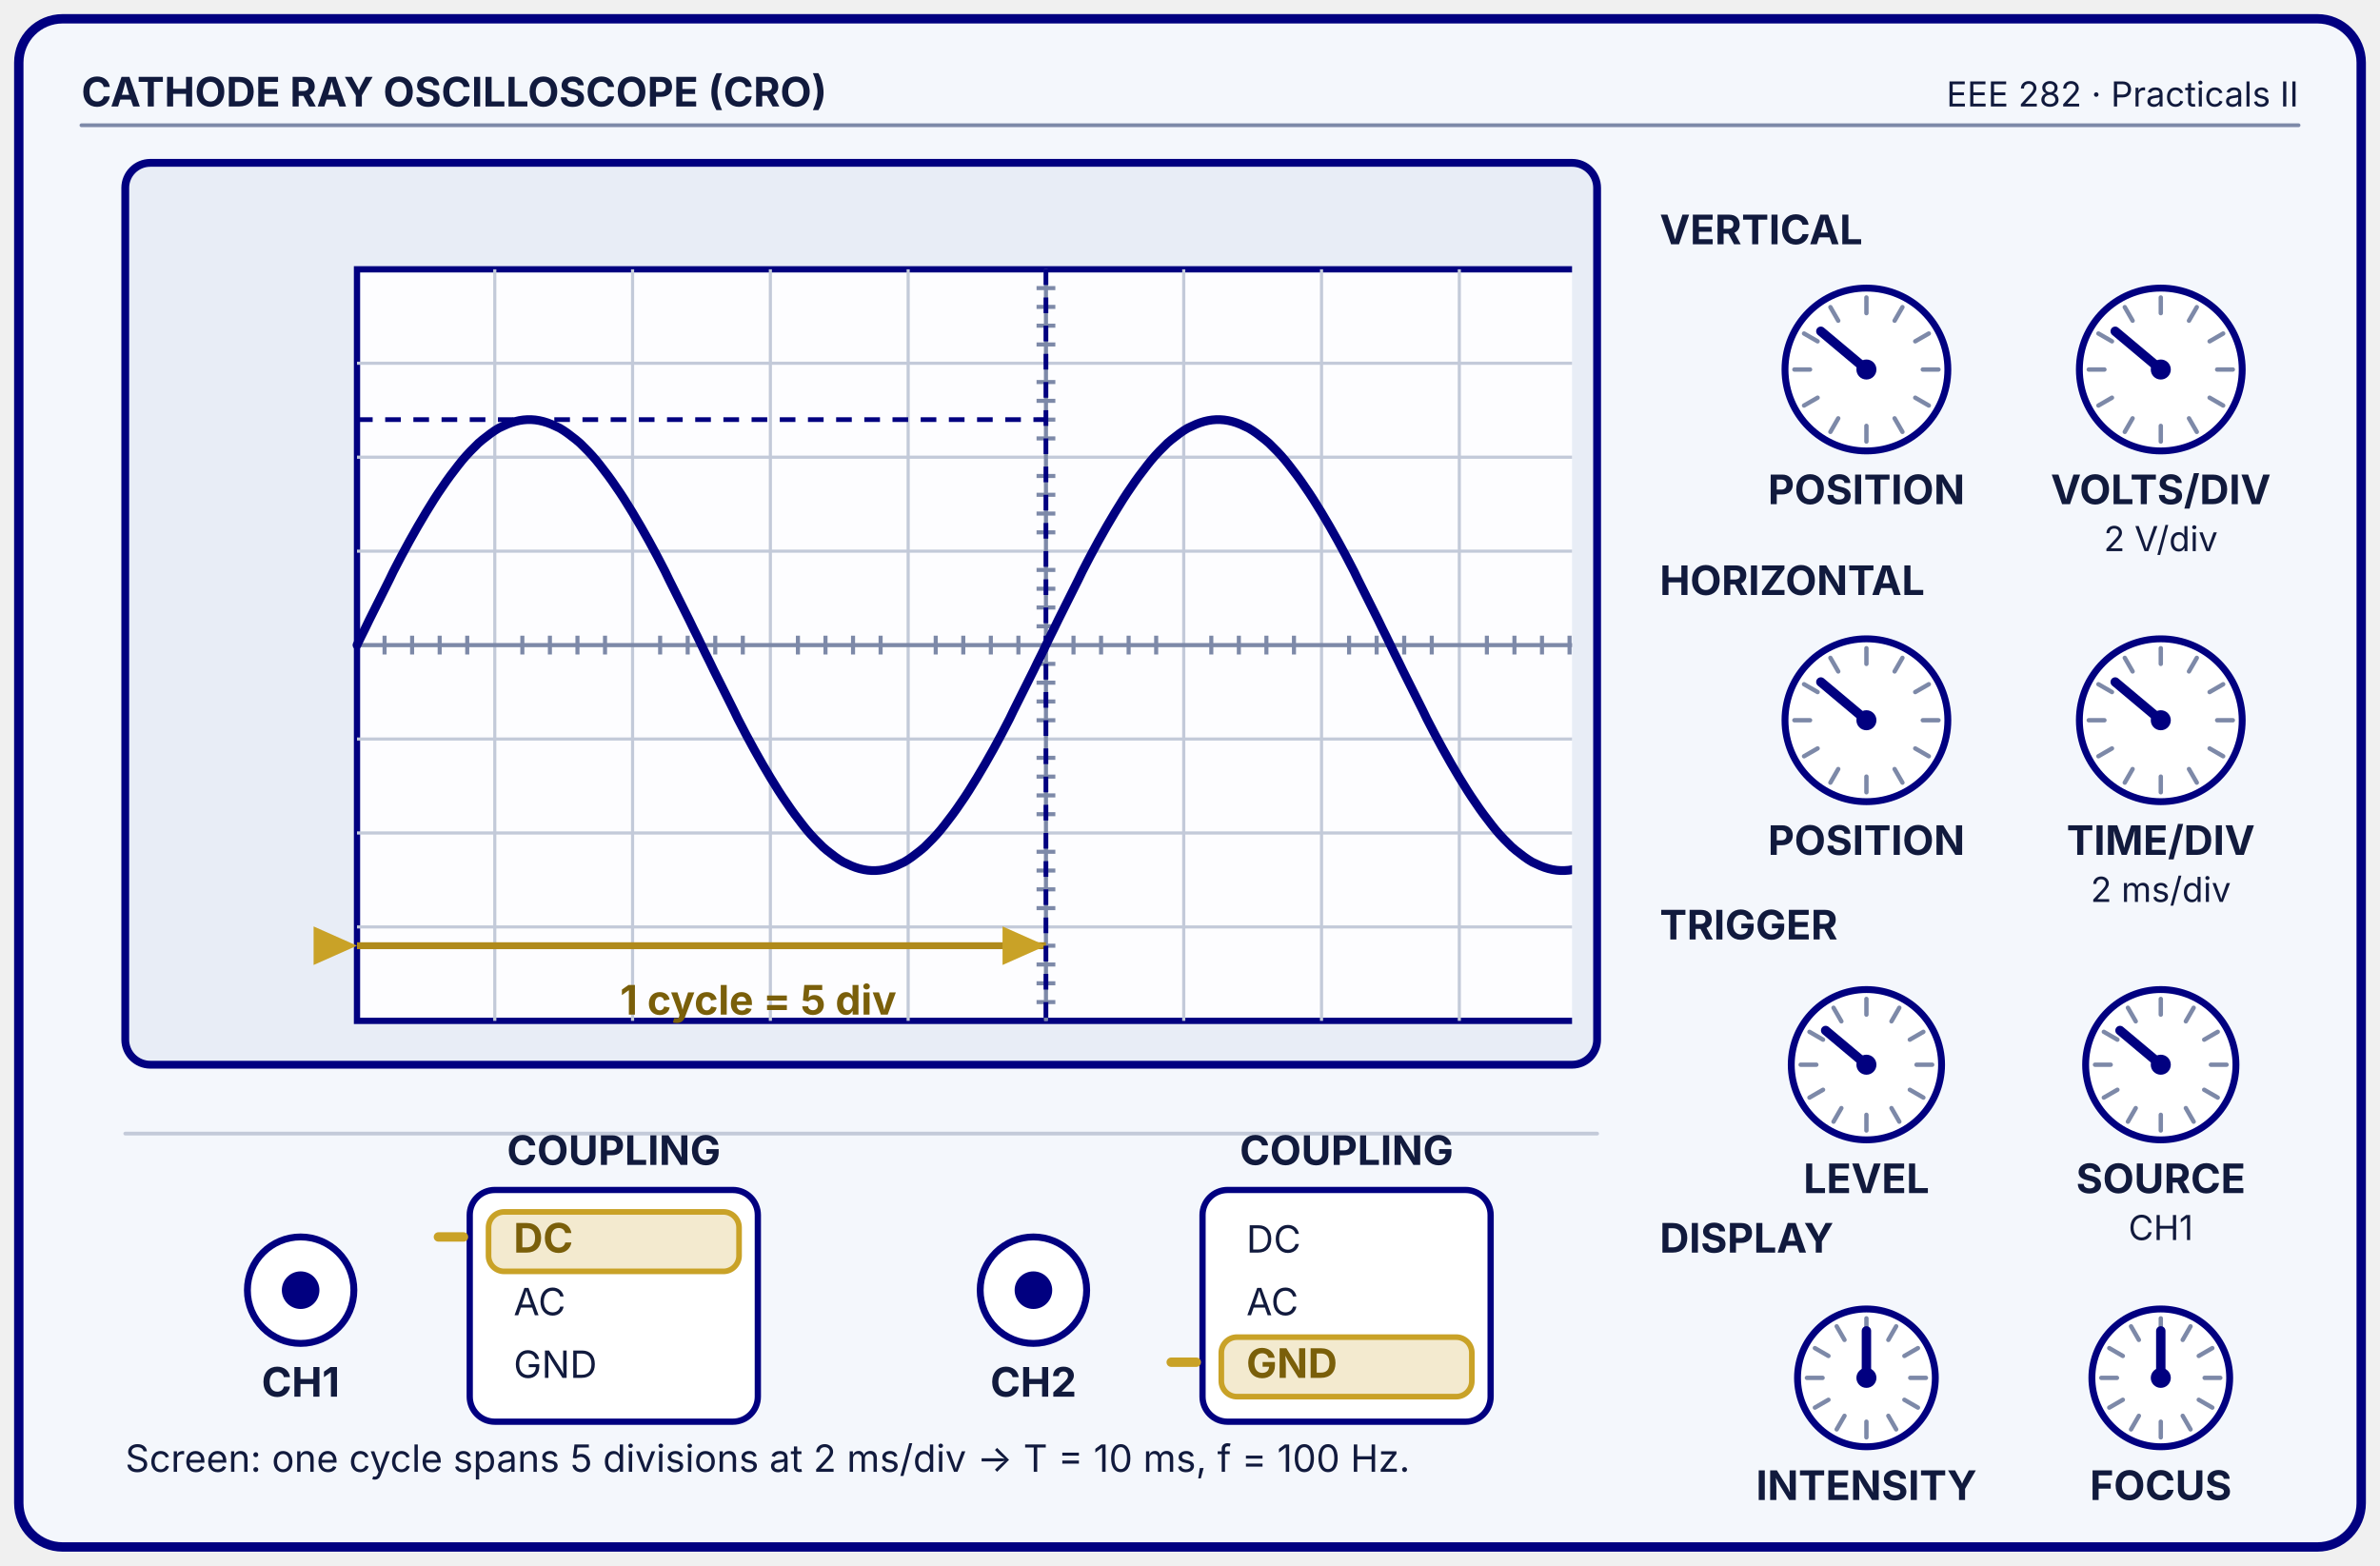
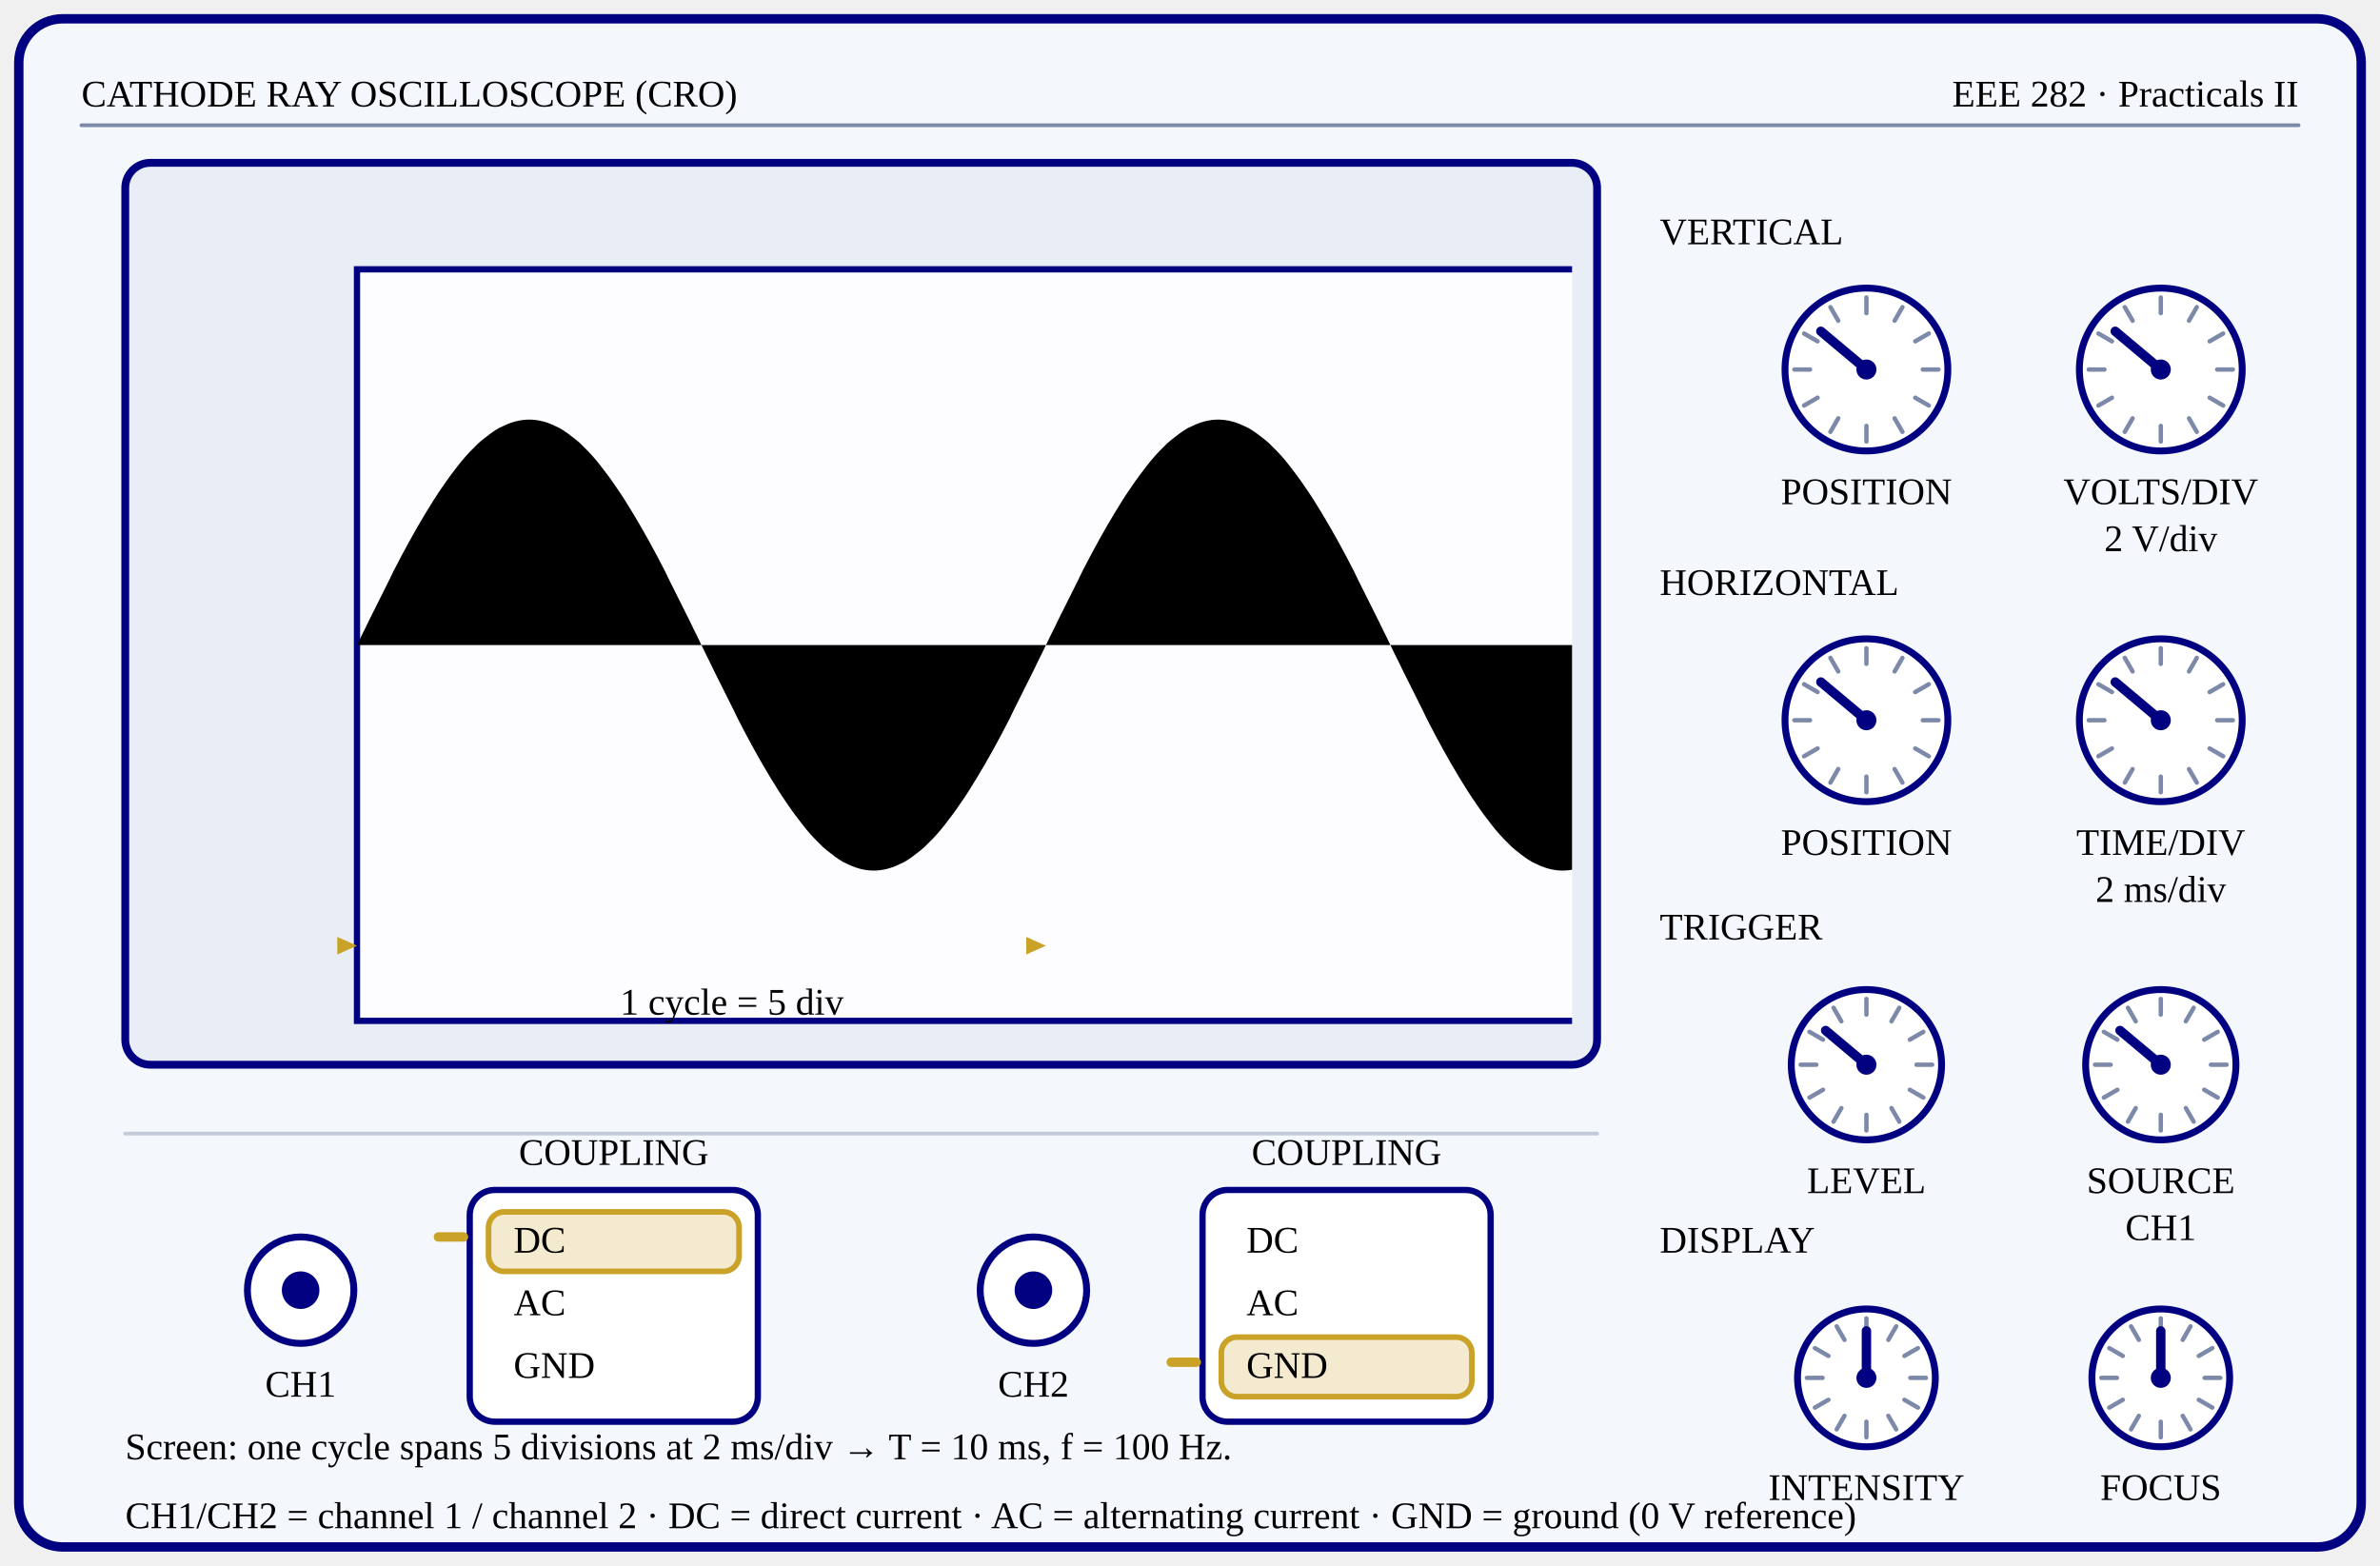
- <svg xmlns="http://www.w3.org/2000/svg" class="diagram-svg" width="760" height="500" viewBox="0 0 760 500" preserveAspectRatio="xMidYMid meet" role="img" aria-label="Full CRO showing one cycle spanning 5 divisions at 2 ms/div">
-   <style>
-  text{font-family:Inter,Arial,Helvetica,sans-serif;fill:#111a3d}
-  .gl{stroke:#c3cad9;stroke-width:1}.ax{stroke:#7d89a8;stroke-width:1.3}
-  .ac{fill:none;stroke:#B08A1B;stroke-width:2.2}
-  .t11{font-size:11px}.t12{font-size:12px}.t13{font-size:13px}.t15{font-size:15px}
-  .tb{font-size:13px;font-weight:700}.tg{font-size:13px;font-weight:700;fill:#7a5f0a}
-  .l{fill:none;stroke:#010080;stroke-width:2.4;stroke-linecap:round;stroke-linejoin:round}
-  .w{fill:none;stroke:#010080;stroke-width:2.8;stroke-linejoin:round;stroke-linecap:round}
-  .w2{fill:none;stroke:#a52a2a;stroke-width:2.6;stroke-linejoin:round;stroke-linecap:round}
-  .dm{fill:none;stroke:#010080;stroke-width:1.5;stroke-dasharray:5 4}
-  .dg{fill:none;stroke:#1e7a45;stroke-width:1.5;stroke-dasharray:6 4}
- </style>
+ <svg xmlns="http://www.w3.org/2000/svg" class="diagram-svg" viewBox="0 0 760 500" preserveAspectRatio="xMidYMid meet" role="img">
  <rect x="6" y="6" width="748" height="488" rx="14" fill="#f4f7fc" stroke="#010080" stroke-width="3" />
  <text class="tb" x="26" y="34">CATHODE RAY OSCILLOSCOPE (CRO)</text>
  <text class="t11" x="734" y="34" text-anchor="end">EEE 282 · Practicals II</text>
  <line x1="26" y1="40" x2="734" y2="40" stroke="#7d89a8" stroke-width="1.2" stroke-linecap="round" />
  <rect x="40" y="52" width="470" height="288" rx="8" fill="#e8edf6" stroke="#010080" stroke-width="2.5" />
  <svg x="48" y="60" width="454" height="272" viewBox="620 320" preserveAspectRatio="xMidYMid meet">
    <defs>
      <marker id="ah-q25" viewBox="0 0 10 10" refX="9" refY="5" markerWidth="7" markerHeight="7" orient="auto-start-reverse">
        <path d="M0,1 L9,5 L0,9 z" fill="#C9A227" />
      </marker>
      <marker id="ahn-q25" viewBox="0 0 10 10" refX="9" refY="5" markerWidth="7" markerHeight="7" orient="auto-start-reverse">
        <path d="M0,1 L9,5 L0,9 z" fill="#010080" />
      </marker>
      <marker id="ahs-q25" viewBox="0 0 10 10" refX="9" refY="5" markerWidth="7" markerHeight="7" orient="auto-start-reverse">
        <path d="M0,1 L9,5 L0,9 z" fill="#C9A227" />
      </marker>
      <marker id="ahsb-q25" viewBox="0 0 10 10" refX="1" refY="5" markerWidth="7" markerHeight="7" orient="auto-start-reverse">
        <path d="M10,1 L1,5 L10,9 z" fill="#C9A227" />
      </marker>
    </defs>
    <rect x="66" y="26" width="440" height="240" fill="#fdfdff" stroke="#010080" stroke-width="2" />
    <line class="gl" x1="110" y1="26" x2="110" y2="266" />
    <line class="gl" x1="154" y1="26" x2="154" y2="266" />
    <line class="gl" x1="198" y1="26" x2="198" y2="266" />
    <line class="gl" x1="242" y1="26" x2="242" y2="266" />
    <line class="gl" x1="286" y1="26" x2="286" y2="266" />
    <line class="gl" x1="330" y1="26" x2="330" y2="266" />
    <line class="gl" x1="374" y1="26" x2="374" y2="266" />
    <line class="gl" x1="418" y1="26" x2="418" y2="266" />
    <line class="gl" x1="462" y1="26" x2="462" y2="266" />
    <line class="gl" x1="66" y1="56" x2="506" y2="56" />
    <line class="gl" x1="66" y1="86" x2="506" y2="86" />
    <line class="gl" x1="66" y1="116" x2="506" y2="116" />
    <line class="gl" x1="66" y1="146" x2="506" y2="146" />
    <line class="gl" x1="66" y1="176" x2="506" y2="176" />
    <line class="gl" x1="66" y1="206" x2="506" y2="206" />
    <line class="gl" x1="66" y1="236" x2="506" y2="236" />
    <line class="ax" x1="66" y1="146" x2="506" y2="146" />
    <line class="ax" x1="286" y1="26" x2="286" y2="266" />
    <line class="ax" x1="74.8" y1="143" x2="74.8" y2="149" />
    <line class="ax" x1="83.6" y1="143" x2="83.6" y2="149" />
    <line class="ax" x1="92.4" y1="143" x2="92.4" y2="149" />
    <line class="ax" x1="101.2" y1="143" x2="101.2" y2="149" />
    <line class="ax" x1="118.8" y1="143" x2="118.8" y2="149" />
    <line class="ax" x1="127.6" y1="143" x2="127.6" y2="149" />
    <line class="ax" x1="136.4" y1="143" x2="136.4" y2="149" />
    <line class="ax" x1="145.2" y1="143" x2="145.2" y2="149" />
    <line class="ax" x1="162.8" y1="143" x2="162.8" y2="149" />
    <line class="ax" x1="171.6" y1="143" x2="171.6" y2="149" />
    <line class="ax" x1="180.4" y1="143" x2="180.4" y2="149" />
    <line class="ax" x1="189.2" y1="143" x2="189.2" y2="149" />
    <line class="ax" x1="206.8" y1="143" x2="206.8" y2="149" />
    <line class="ax" x1="215.6" y1="143" x2="215.6" y2="149" />
    <line class="ax" x1="224.4" y1="143" x2="224.4" y2="149" />
    <line class="ax" x1="233.2" y1="143" x2="233.2" y2="149" />
    <line class="ax" x1="250.8" y1="143" x2="250.8" y2="149" />
    <line class="ax" x1="259.6" y1="143" x2="259.6" y2="149" />
    <line class="ax" x1="268.4" y1="143" x2="268.4" y2="149" />
    <line class="ax" x1="277.2" y1="143" x2="277.2" y2="149" />
    <line class="ax" x1="294.8" y1="143" x2="294.8" y2="149" />
    <line class="ax" x1="303.6" y1="143" x2="303.6" y2="149" />
    <line class="ax" x1="312.4" y1="143" x2="312.4" y2="149" />
    <line class="ax" x1="321.2" y1="143" x2="321.2" y2="149" />
    <line class="ax" x1="338.8" y1="143" x2="338.8" y2="149" />
    <line class="ax" x1="347.6" y1="143" x2="347.6" y2="149" />
    <line class="ax" x1="356.4" y1="143" x2="356.4" y2="149" />
    <line class="ax" x1="365.2" y1="143" x2="365.2" y2="149" />
    <line class="ax" x1="382.8" y1="143" x2="382.8" y2="149" />
    <line class="ax" x1="391.6" y1="143" x2="391.6" y2="149" />
    <line class="ax" x1="400.4" y1="143" x2="400.4" y2="149" />
    <line class="ax" x1="409.2" y1="143" x2="409.2" y2="149" />
    <line class="ax" x1="426.8" y1="143" x2="426.8" y2="149" />
    <line class="ax" x1="435.6" y1="143" x2="435.6" y2="149" />
    <line class="ax" x1="444.4" y1="143" x2="444.4" y2="149" />
    <line class="ax" x1="453.2" y1="143" x2="453.2" y2="149" />
    <line class="ax" x1="470.8" y1="143" x2="470.8" y2="149" />
    <line class="ax" x1="479.6" y1="143" x2="479.6" y2="149" />
    <line class="ax" x1="488.4" y1="143" x2="488.4" y2="149" />
    <line class="ax" x1="497.2" y1="143" x2="497.2" y2="149" />
    <line class="ax" x1="283" y1="32" x2="289" y2="32" />
    <line class="ax" x1="283" y1="38" x2="289" y2="38" />
    <line class="ax" x1="283" y1="44" x2="289" y2="44" />
    <line class="ax" x1="283" y1="50" x2="289" y2="50" />
    <line class="ax" x1="283" y1="62" x2="289" y2="62" />
    <line class="ax" x1="283" y1="68" x2="289" y2="68" />
    <line class="ax" x1="283" y1="74" x2="289" y2="74" />
    <line class="ax" x1="283" y1="80" x2="289" y2="80" />
    <line class="ax" x1="283" y1="92" x2="289" y2="92" />
    <line class="ax" x1="283" y1="98" x2="289" y2="98" />
    <line class="ax" x1="283" y1="104" x2="289" y2="104" />
    <line class="ax" x1="283" y1="110" x2="289" y2="110" />
    <line class="ax" x1="283" y1="122" x2="289" y2="122" />
    <line class="ax" x1="283" y1="128" x2="289" y2="128" />
    <line class="ax" x1="283" y1="134" x2="289" y2="134" />
    <line class="ax" x1="283" y1="140" x2="289" y2="140" />
    <line class="ax" x1="283" y1="152" x2="289" y2="152" />
    <line class="ax" x1="283" y1="158" x2="289" y2="158" />
    <line class="ax" x1="283" y1="164" x2="289" y2="164" />
    <line class="ax" x1="283" y1="170" x2="289" y2="170" />
    <line class="ax" x1="283" y1="182" x2="289" y2="182" />
    <line class="ax" x1="283" y1="188" x2="289" y2="188" />
    <line class="ax" x1="283" y1="194" x2="289" y2="194" />
    <line class="ax" x1="283" y1="200" x2="289" y2="200" />
    <line class="ax" x1="283" y1="212" x2="289" y2="212" />
    <line class="ax" x1="283" y1="218" x2="289" y2="218" />
    <line class="ax" x1="283" y1="224" x2="289" y2="224" />
    <line class="ax" x1="283" y1="230" x2="289" y2="230" />
    <line class="ax" x1="283" y1="242" x2="289" y2="242" />
    <line class="ax" x1="283" y1="248" x2="289" y2="248" />
    <line class="ax" x1="283" y1="254" x2="289" y2="254" />
    <line class="ax" x1="283" y1="260" x2="289" y2="260" />
    <path class="w" d="M66.0 146.0 L67.3 143.3 L68.6 140.7 L69.9 138.0 L71.2 135.4 L72.5 132.8 L73.8 130.2 L75.1 127.6 L76.4 125.0 L77.6 122.5 L78.9 120.0 L80.2 117.5 L81.5 115.1 L82.8 112.7 L84.1 110.4 L85.4 108.1 L86.7 105.9 L88.0 103.7 L89.3 101.6 L90.6 99.5 L91.9 97.5 L93.2 95.6 L94.5 93.7 L95.8 91.9 L97.1 90.2 L98.4 88.5 L99.6 87.0 L100.9 85.5 L102.2 84.1 L103.5 82.8 L104.8 81.5 L106.1 80.4 L107.4 79.4 L108.7 78.4 L110.0 77.5 L111.3 76.7 L112.6 76.1 L113.9 75.5 L115.2 75.0 L116.5 74.6 L117.8 74.3 L119.1 74.1 L120.4 74.0 L121.6 74.0 L122.9 74.1 L124.2 74.3 L125.5 74.6 L126.8 75.0 L128.1 75.5 L129.4 76.1 L130.7 76.7 L132.0 77.5 L133.3 78.4 L134.6 79.4 L135.9 80.4 L137.2 81.5 L138.5 82.8 L139.8 84.1 L141.1 85.5 L142.4 87.0 L143.6 88.5 L144.9 90.2 L146.2 91.9 L147.5 93.7 L148.8 95.6 L150.1 97.5 L151.4 99.5 L152.7 101.6 L154.0 103.7 L155.3 105.9 L156.6 108.1 L157.9 110.4 L159.2 112.7 L160.5 115.1 L161.8 117.5 L163.1 120.0 L164.4 122.5 L165.6 125.0 L166.9 127.6 L168.2 130.2 L169.5 132.8 L170.8 135.4 L172.1 138.0 L173.4 140.7 L174.7 143.3 L176.0 146.0 L177.3 148.7 L178.6 151.3 L179.9 154.0 L181.2 156.6 L182.5 159.2 L183.8 161.8 L185.1 164.4 L186.4 167.0 L187.6 169.5 L188.9 172.0 L190.2 174.5 L191.5 176.9 L192.8 179.3 L194.1 181.6 L195.4 183.9 L196.7 186.1 L198.0 188.3 L199.3 190.4 L200.6 192.5 L201.9 194.5 L203.2 196.4 L204.5 198.3 L205.8 200.1 L207.1 201.8 L208.4 203.5 L209.6 205.0 L210.9 206.5 L212.2 207.9 L213.5 209.2 L214.8 210.5 L216.1 211.6 L217.4 212.6 L218.7 213.6 L220.0 214.5 L221.3 215.3 L222.6 215.9 L223.9 216.5 L225.2 217.0 L226.5 217.4 L227.8 217.7 L229.1 217.9 L230.4 218.0 L231.6 218.0 L232.9 217.9 L234.2 217.7 L235.5 217.4 L236.8 217.0 L238.1 216.5 L239.4 215.9 L240.7 215.3 L242.0 214.5 L243.3 213.6 L244.6 212.6 L245.9 211.6 L247.2 210.5 L248.5 209.2 L249.8 207.9 L251.1 206.5 L252.4 205.0 L253.6 203.5 L254.9 201.8 L256.2 200.1 L257.5 198.3 L258.8 196.4 L260.1 194.5 L261.4 192.5 L262.7 190.4 L264.0 188.3 L265.3 186.1 L266.6 183.9 L267.9 181.6 L269.2 179.3 L270.5 176.9 L271.8 174.5 L273.1 172.0 L274.4 169.5 L275.6 167.0 L276.9 164.4 L278.2 161.8 L279.5 159.2 L280.8 156.6 L282.1 154.0 L283.4 151.3 L284.7 148.7 L286.0 146.0 L287.3 143.3 L288.6 140.7 L289.9 138.0 L291.2 135.4 L292.5 132.8 L293.8 130.2 L295.1 127.6 L296.4 125.0 L297.6 122.5 L298.9 120.0 L300.2 117.5 L301.5 115.1 L302.8 112.7 L304.1 110.4 L305.4 108.1 L306.7 105.9 L308.0 103.7 L309.3 101.6 L310.6 99.5 L311.9 97.5 L313.2 95.6 L314.5 93.7 L315.8 91.9 L317.1 90.2 L318.4 88.5 L319.6 87.0 L320.9 85.5 L322.2 84.1 L323.5 82.8 L324.8 81.5 L326.1 80.4 L327.4 79.4 L328.7 78.4 L330.0 77.5 L331.3 76.7 L332.6 76.1 L333.9 75.5 L335.2 75.0 L336.5 74.6 L337.8 74.3 L339.1 74.1 L340.4 74.0 L341.6 74.0 L342.9 74.1 L344.2 74.3 L345.5 74.6 L346.8 75.0 L348.1 75.5 L349.4 76.1 L350.7 76.7 L352.0 77.5 L353.3 78.4 L354.6 79.4 L355.9 80.4 L357.2 81.5 L358.5 82.8 L359.8 84.1 L361.1 85.5 L362.4 87.0 L363.6 88.5 L364.9 90.2 L366.2 91.9 L367.5 93.7 L368.8 95.6 L370.1 97.5 L371.4 99.5 L372.7 101.6 L374.0 103.7 L375.3 105.9 L376.6 108.1 L377.9 110.4 L379.2 112.7 L380.5 115.1 L381.8 117.5 L383.1 120.0 L384.4 122.5 L385.6 125.0 L386.9 127.6 L388.2 130.2 L389.5 132.8 L390.8 135.4 L392.1 138.0 L393.4 140.7 L394.7 143.3 L396.0 146.0 L397.3 148.7 L398.6 151.3 L399.9 154.0 L401.2 156.6 L402.5 159.2 L403.8 161.8 L405.1 164.4 L406.4 167.0 L407.6 169.5 L408.9 172.0 L410.2 174.5 L411.5 176.9 L412.8 179.3 L414.1 181.6 L415.4 183.9 L416.7 186.1 L418.0 188.3 L419.3 190.4 L420.6 192.5 L421.9 194.5 L423.2 196.4 L424.5 198.3 L425.8 200.1 L427.1 201.8 L428.4 203.5 L429.6 205.0 L430.9 206.5 L432.2 207.9 L433.5 209.2 L434.8 210.5 L436.1 211.6 L437.4 212.6 L438.7 213.6 L440.0 214.5 L441.3 215.3 L442.6 215.9 L443.9 216.5 L445.2 217.0 L446.5 217.4 L447.8 217.7 L449.1 217.9 L450.4 218.0 L451.6 218.0 L452.9 217.9 L454.2 217.7 L455.5 217.4 L456.8 217.0 L458.1 216.5 L459.4 215.9 L460.7 215.3 L462.0 214.5 L463.3 213.6 L464.6 212.6 L465.9 211.6 L467.2 210.5 L468.5 209.2 L469.8 207.9 L471.1 206.5 L472.4 205.0 L473.6 203.5 L474.9 201.8 L476.2 200.1 L477.5 198.3 L478.8 196.4 L480.1 194.5 L481.4 192.5 L482.7 190.4 L484.0 188.3 L485.3 186.1 L486.6 183.9 L487.9 181.6 L489.2 179.3 L490.5 176.9 L491.8 174.5 L493.1 172.0 L494.4 169.5 L495.6 167.0 L496.9 164.4 L498.2 161.8 L499.5 159.2 L500.8 156.6 L502.1 154.0 L503.4 151.3 L504.7 148.7 L506.0 146.0" />
    <line class="ac" x1="66" y1="242" x2="286" y2="242" marker-end="url(#ahs-q25)" marker-start="url(#ahsb-q25)" />
    <text class="tg" x="150" y="264">1 cycle = 5 div</text>
    <line class="dm" x1="66" y1="74" x2="286" y2="74" />
    <line class="dm" x1="286" y1="26" x2="286" y2="266" />
    <text class="tb" x="66" y="296">TIME/DIV = 2 ms  ·  VOLTS/DIV = 2 V  ·  probe ×1</text>
  </svg>
  <text class="tb" x="530" y="78">VERTICAL</text>
  <circle cx="596" cy="118" r="26" fill="#ffffff" stroke="#010080" stroke-width="2.2" />
  <line x1="580.412" y1="109" x2="576.081" y2="106.5" stroke="#7d89a8" stroke-width="1.4" stroke-linecap="round" />
  <line x1="587" y1="102.412" x2="584.5" y2="98.081" stroke="#7d89a8" stroke-width="1.4" stroke-linecap="round" />
  <line x1="596" y1="100" x2="596" y2="95" stroke="#7d89a8" stroke-width="1.4" stroke-linecap="round" />
  <line x1="605" y1="102.412" x2="607.5" y2="98.081" stroke="#7d89a8" stroke-width="1.4" stroke-linecap="round" />
  <line x1="611.588" y1="109" x2="615.919" y2="106.5" stroke="#7d89a8" stroke-width="1.4" stroke-linecap="round" />
  <line x1="614" y1="118" x2="619" y2="118" stroke="#7d89a8" stroke-width="1.4" stroke-linecap="round" />
  <line x1="611.588" y1="127" x2="615.919" y2="129.5" stroke="#7d89a8" stroke-width="1.4" stroke-linecap="round" />
  <line x1="605" y1="133.588" x2="607.5" y2="137.919" stroke="#7d89a8" stroke-width="1.4" stroke-linecap="round" />
  <line x1="596" y1="136" x2="596" y2="141" stroke="#7d89a8" stroke-width="1.4" stroke-linecap="round" />
  <line x1="587" y1="133.588" x2="584.5" y2="137.919" stroke="#7d89a8" stroke-width="1.4" stroke-linecap="round" />
  <line x1="580.412" y1="127" x2="576.081" y2="129.5" stroke="#7d89a8" stroke-width="1.4" stroke-linecap="round" />
  <line x1="578" y1="118" x2="573" y2="118" stroke="#7d89a8" stroke-width="1.4" stroke-linecap="round" />
  <line x1="596" y1="118" x2="581.445" y2="105.787" stroke="#010080" stroke-width="3" stroke-linecap="round" />
  <circle cx="596" cy="118" r="3.2" fill="#010080" />
  <text class="tb" x="596" y="161" text-anchor="middle">POSITION</text>
  <circle cx="690" cy="118" r="26" fill="#ffffff" stroke="#010080" stroke-width="2.2" />
  <line x1="674.412" y1="109" x2="670.081" y2="106.5" stroke="#7d89a8" stroke-width="1.4" stroke-linecap="round" />
  <line x1="681" y1="102.412" x2="678.5" y2="98.081" stroke="#7d89a8" stroke-width="1.4" stroke-linecap="round" />
  <line x1="690" y1="100" x2="690" y2="95" stroke="#7d89a8" stroke-width="1.4" stroke-linecap="round" />
  <line x1="699" y1="102.412" x2="701.5" y2="98.081" stroke="#7d89a8" stroke-width="1.4" stroke-linecap="round" />
  <line x1="705.588" y1="109" x2="709.919" y2="106.5" stroke="#7d89a8" stroke-width="1.4" stroke-linecap="round" />
  <line x1="708" y1="118" x2="713" y2="118" stroke="#7d89a8" stroke-width="1.4" stroke-linecap="round" />
  <line x1="705.588" y1="127" x2="709.919" y2="129.5" stroke="#7d89a8" stroke-width="1.4" stroke-linecap="round" />
  <line x1="699" y1="133.588" x2="701.5" y2="137.919" stroke="#7d89a8" stroke-width="1.4" stroke-linecap="round" />
  <line x1="690" y1="136" x2="690" y2="141" stroke="#7d89a8" stroke-width="1.4" stroke-linecap="round" />
  <line x1="681" y1="133.588" x2="678.5" y2="137.919" stroke="#7d89a8" stroke-width="1.4" stroke-linecap="round" />
  <line x1="674.412" y1="127" x2="670.081" y2="129.5" stroke="#7d89a8" stroke-width="1.4" stroke-linecap="round" />
  <line x1="672" y1="118" x2="667" y2="118" stroke="#7d89a8" stroke-width="1.4" stroke-linecap="round" />
  <line x1="690" y1="118" x2="675.445" y2="105.787" stroke="#010080" stroke-width="3" stroke-linecap="round" />
  <circle cx="690" cy="118" r="3.2" fill="#010080" />
  <text class="tb" x="690" y="161" text-anchor="middle">VOLTS/DIV</text>
  <text class="t11" x="690" y="176" text-anchor="middle">2 V/div</text>
  <text class="tb" x="530" y="190">HORIZONTAL</text>
  <circle cx="596" cy="230" r="26" fill="#ffffff" stroke="#010080" stroke-width="2.2" />
  <line x1="580.412" y1="221" x2="576.081" y2="218.5" stroke="#7d89a8" stroke-width="1.4" stroke-linecap="round" />
  <line x1="587" y1="214.412" x2="584.5" y2="210.081" stroke="#7d89a8" stroke-width="1.4" stroke-linecap="round" />
  <line x1="596" y1="212" x2="596" y2="207" stroke="#7d89a8" stroke-width="1.4" stroke-linecap="round" />
  <line x1="605" y1="214.412" x2="607.5" y2="210.081" stroke="#7d89a8" stroke-width="1.4" stroke-linecap="round" />
  <line x1="611.588" y1="221" x2="615.919" y2="218.5" stroke="#7d89a8" stroke-width="1.4" stroke-linecap="round" />
  <line x1="614" y1="230" x2="619" y2="230" stroke="#7d89a8" stroke-width="1.4" stroke-linecap="round" />
  <line x1="611.588" y1="239" x2="615.919" y2="241.5" stroke="#7d89a8" stroke-width="1.4" stroke-linecap="round" />
  <line x1="605" y1="245.588" x2="607.5" y2="249.919" stroke="#7d89a8" stroke-width="1.4" stroke-linecap="round" />
  <line x1="596" y1="248" x2="596" y2="253" stroke="#7d89a8" stroke-width="1.4" stroke-linecap="round" />
  <line x1="587" y1="245.588" x2="584.5" y2="249.919" stroke="#7d89a8" stroke-width="1.4" stroke-linecap="round" />
  <line x1="580.412" y1="239" x2="576.081" y2="241.5" stroke="#7d89a8" stroke-width="1.4" stroke-linecap="round" />
  <line x1="578" y1="230" x2="573" y2="230" stroke="#7d89a8" stroke-width="1.4" stroke-linecap="round" />
  <line x1="596" y1="230" x2="581.445" y2="217.787" stroke="#010080" stroke-width="3" stroke-linecap="round" />
  <circle cx="596" cy="230" r="3.2" fill="#010080" />
  <text class="tb" x="596" y="273" text-anchor="middle">POSITION</text>
  <circle cx="690" cy="230" r="26" fill="#ffffff" stroke="#010080" stroke-width="2.2" />
  <line x1="674.412" y1="221" x2="670.081" y2="218.5" stroke="#7d89a8" stroke-width="1.4" stroke-linecap="round" />
  <line x1="681" y1="214.412" x2="678.5" y2="210.081" stroke="#7d89a8" stroke-width="1.4" stroke-linecap="round" />
  <line x1="690" y1="212" x2="690" y2="207" stroke="#7d89a8" stroke-width="1.4" stroke-linecap="round" />
  <line x1="699" y1="214.412" x2="701.5" y2="210.081" stroke="#7d89a8" stroke-width="1.4" stroke-linecap="round" />
  <line x1="705.588" y1="221" x2="709.919" y2="218.5" stroke="#7d89a8" stroke-width="1.4" stroke-linecap="round" />
  <line x1="708" y1="230" x2="713" y2="230" stroke="#7d89a8" stroke-width="1.4" stroke-linecap="round" />
  <line x1="705.588" y1="239" x2="709.919" y2="241.5" stroke="#7d89a8" stroke-width="1.4" stroke-linecap="round" />
  <line x1="699" y1="245.588" x2="701.5" y2="249.919" stroke="#7d89a8" stroke-width="1.4" stroke-linecap="round" />
  <line x1="690" y1="248" x2="690" y2="253" stroke="#7d89a8" stroke-width="1.4" stroke-linecap="round" />
  <line x1="681" y1="245.588" x2="678.5" y2="249.919" stroke="#7d89a8" stroke-width="1.4" stroke-linecap="round" />
  <line x1="674.412" y1="239" x2="670.081" y2="241.5" stroke="#7d89a8" stroke-width="1.4" stroke-linecap="round" />
  <line x1="672" y1="230" x2="667" y2="230" stroke="#7d89a8" stroke-width="1.4" stroke-linecap="round" />
  <line x1="690" y1="230" x2="675.445" y2="217.787" stroke="#010080" stroke-width="3" stroke-linecap="round" />
  <circle cx="690" cy="230" r="3.2" fill="#010080" />
  <text class="tb" x="690" y="273" text-anchor="middle">TIME/DIV</text>
  <text class="t11" x="690" y="288" text-anchor="middle">2 ms/div</text>
  <text class="tb" x="530" y="300">TRIGGER</text>
  <circle cx="596" cy="340" r="24" fill="#ffffff" stroke="#010080" stroke-width="2.2" />
  <line x1="582.144" y1="332" x2="577.813" y2="329.5" stroke="#7d89a8" stroke-width="1.4" stroke-linecap="round" />
  <line x1="588" y1="326.144" x2="585.5" y2="321.813" stroke="#7d89a8" stroke-width="1.4" stroke-linecap="round" />
  <line x1="596" y1="324" x2="596" y2="319" stroke="#7d89a8" stroke-width="1.4" stroke-linecap="round" />
  <line x1="604" y1="326.144" x2="606.5" y2="321.813" stroke="#7d89a8" stroke-width="1.4" stroke-linecap="round" />
  <line x1="609.856" y1="332" x2="614.187" y2="329.5" stroke="#7d89a8" stroke-width="1.4" stroke-linecap="round" />
  <line x1="612" y1="340" x2="617" y2="340" stroke="#7d89a8" stroke-width="1.4" stroke-linecap="round" />
  <line x1="609.856" y1="348" x2="614.187" y2="350.5" stroke="#7d89a8" stroke-width="1.4" stroke-linecap="round" />
  <line x1="604" y1="353.856" x2="606.5" y2="358.187" stroke="#7d89a8" stroke-width="1.4" stroke-linecap="round" />
  <line x1="596" y1="356" x2="596" y2="361" stroke="#7d89a8" stroke-width="1.4" stroke-linecap="round" />
  <line x1="588" y1="353.856" x2="585.5" y2="358.187" stroke="#7d89a8" stroke-width="1.4" stroke-linecap="round" />
  <line x1="582.144" y1="348" x2="577.813" y2="350.5" stroke="#7d89a8" stroke-width="1.4" stroke-linecap="round" />
  <line x1="580" y1="340" x2="575" y2="340" stroke="#7d89a8" stroke-width="1.4" stroke-linecap="round" />
  <line x1="596" y1="340" x2="582.977" y2="329.073" stroke="#010080" stroke-width="3" stroke-linecap="round" />
  <circle cx="596" cy="340" r="3.2" fill="#010080" />
  <text class="tb" x="596" y="381" text-anchor="middle">LEVEL</text>
  <circle cx="690" cy="340" r="24" fill="#ffffff" stroke="#010080" stroke-width="2.2" />
  <line x1="676.144" y1="332" x2="671.813" y2="329.5" stroke="#7d89a8" stroke-width="1.4" stroke-linecap="round" />
  <line x1="682" y1="326.144" x2="679.5" y2="321.813" stroke="#7d89a8" stroke-width="1.4" stroke-linecap="round" />
  <line x1="690" y1="324" x2="690" y2="319" stroke="#7d89a8" stroke-width="1.4" stroke-linecap="round" />
  <line x1="698" y1="326.144" x2="700.5" y2="321.813" stroke="#7d89a8" stroke-width="1.4" stroke-linecap="round" />
  <line x1="703.856" y1="332" x2="708.187" y2="329.5" stroke="#7d89a8" stroke-width="1.4" stroke-linecap="round" />
  <line x1="706" y1="340" x2="711" y2="340" stroke="#7d89a8" stroke-width="1.4" stroke-linecap="round" />
  <line x1="703.856" y1="348" x2="708.187" y2="350.5" stroke="#7d89a8" stroke-width="1.4" stroke-linecap="round" />
  <line x1="698" y1="353.856" x2="700.5" y2="358.187" stroke="#7d89a8" stroke-width="1.4" stroke-linecap="round" />
  <line x1="690" y1="356" x2="690" y2="361" stroke="#7d89a8" stroke-width="1.4" stroke-linecap="round" />
  <line x1="682" y1="353.856" x2="679.5" y2="358.187" stroke="#7d89a8" stroke-width="1.4" stroke-linecap="round" />
  <line x1="676.144" y1="348" x2="671.813" y2="350.5" stroke="#7d89a8" stroke-width="1.4" stroke-linecap="round" />
  <line x1="674" y1="340" x2="669" y2="340" stroke="#7d89a8" stroke-width="1.4" stroke-linecap="round" />
  <line x1="690" y1="340" x2="676.977" y2="329.073" stroke="#010080" stroke-width="3" stroke-linecap="round" />
  <circle cx="690" cy="340" r="3.2" fill="#010080" />
  <text class="tb" x="690" y="381" text-anchor="middle">SOURCE</text>
  <text class="t11" x="690" y="396" text-anchor="middle">CH1</text>
  <text class="tb" x="530" y="400">DISPLAY</text>
  <circle cx="596" cy="440" r="22" fill="#ffffff" stroke="#010080" stroke-width="2.2" />
  <line x1="583.876" y1="433" x2="579.546" y2="430.5" stroke="#7d89a8" stroke-width="1.4" stroke-linecap="round" />
  <line x1="589" y1="427.876" x2="586.5" y2="423.546" stroke="#7d89a8" stroke-width="1.4" stroke-linecap="round" />
  <line x1="596" y1="426" x2="596" y2="421" stroke="#7d89a8" stroke-width="1.4" stroke-linecap="round" />
  <line x1="603" y1="427.876" x2="605.5" y2="423.546" stroke="#7d89a8" stroke-width="1.4" stroke-linecap="round" />
  <line x1="608.124" y1="433" x2="612.454" y2="430.5" stroke="#7d89a8" stroke-width="1.4" stroke-linecap="round" />
  <line x1="610" y1="440" x2="615" y2="440" stroke="#7d89a8" stroke-width="1.4" stroke-linecap="round" />
  <line x1="608.124" y1="447" x2="612.454" y2="449.5" stroke="#7d89a8" stroke-width="1.4" stroke-linecap="round" />
  <line x1="603" y1="452.124" x2="605.5" y2="456.454" stroke="#7d89a8" stroke-width="1.4" stroke-linecap="round" />
  <line x1="596" y1="454" x2="596" y2="459" stroke="#7d89a8" stroke-width="1.4" stroke-linecap="round" />
  <line x1="589" y1="452.124" x2="586.5" y2="456.454" stroke="#7d89a8" stroke-width="1.4" stroke-linecap="round" />
  <line x1="583.876" y1="447" x2="579.546" y2="449.5" stroke="#7d89a8" stroke-width="1.4" stroke-linecap="round" />
  <line x1="582" y1="440" x2="577" y2="440" stroke="#7d89a8" stroke-width="1.4" stroke-linecap="round" />
  <line x1="596" y1="440" x2="596" y2="425" stroke="#010080" stroke-width="3" stroke-linecap="round" />
  <circle cx="596" cy="440" r="3.2" fill="#010080" />
  <text class="tb" x="596" y="479" text-anchor="middle">INTENSITY</text>
  <circle cx="690" cy="440" r="22" fill="#ffffff" stroke="#010080" stroke-width="2.2" />
  <line x1="677.876" y1="433" x2="673.546" y2="430.5" stroke="#7d89a8" stroke-width="1.4" stroke-linecap="round" />
  <line x1="683" y1="427.876" x2="680.5" y2="423.546" stroke="#7d89a8" stroke-width="1.4" stroke-linecap="round" />
  <line x1="690" y1="426" x2="690" y2="421" stroke="#7d89a8" stroke-width="1.4" stroke-linecap="round" />
  <line x1="697" y1="427.876" x2="699.5" y2="423.546" stroke="#7d89a8" stroke-width="1.4" stroke-linecap="round" />
  <line x1="702.124" y1="433" x2="706.454" y2="430.5" stroke="#7d89a8" stroke-width="1.4" stroke-linecap="round" />
  <line x1="704" y1="440" x2="709" y2="440" stroke="#7d89a8" stroke-width="1.4" stroke-linecap="round" />
  <line x1="702.124" y1="447" x2="706.454" y2="449.5" stroke="#7d89a8" stroke-width="1.4" stroke-linecap="round" />
  <line x1="697" y1="452.124" x2="699.5" y2="456.454" stroke="#7d89a8" stroke-width="1.4" stroke-linecap="round" />
  <line x1="690" y1="454" x2="690" y2="459" stroke="#7d89a8" stroke-width="1.4" stroke-linecap="round" />
  <line x1="683" y1="452.124" x2="680.5" y2="456.454" stroke="#7d89a8" stroke-width="1.4" stroke-linecap="round" />
  <line x1="677.876" y1="447" x2="673.546" y2="449.5" stroke="#7d89a8" stroke-width="1.4" stroke-linecap="round" />
  <line x1="676" y1="440" x2="671" y2="440" stroke="#7d89a8" stroke-width="1.4" stroke-linecap="round" />
  <line x1="690" y1="440" x2="690" y2="425" stroke="#010080" stroke-width="3" stroke-linecap="round" />
  <circle cx="690" cy="440" r="3.2" fill="#010080" />
  <text class="tb" x="690" y="479" text-anchor="middle">FOCUS</text>
  <line x1="40" y1="362" x2="510" y2="362" stroke="#c3cad9" stroke-width="1.2" stroke-linecap="round" />
  <circle cx="96" cy="412" r="17" fill="#ffffff" stroke="#010080" stroke-width="2.2" />
  <circle cx="96" cy="412" r="6" fill="#010080" />
  <text class="tb" x="96" y="446" text-anchor="middle">CH1</text>
  <rect x="150" y="380" width="92" height="74" rx="8" fill="#ffffff" stroke="#010080" stroke-width="2" />
  <text class="tb" x="196" y="372" text-anchor="middle">COUPLING</text>
  <rect x="156" y="387" width="80" height="19" rx="5" fill="rgba(201,162,39,0.22)" stroke="#C9A227" stroke-width="1.8" />
  <text class="tg" x="164" y="400">DC</text>
  <text class="t12" x="164" y="420">AC</text>
  <text class="t12" x="164" y="440">GND</text>
  <line x1="140" y1="395" x2="148" y2="395" stroke="#C9A227" stroke-width="3" stroke-linecap="round" />
  <circle cx="330" cy="412" r="17" fill="#ffffff" stroke="#010080" stroke-width="2.2" />
  <circle cx="330" cy="412" r="6" fill="#010080" />
  <text class="tb" x="330" y="446" text-anchor="middle">CH2</text>
  <rect x="384" y="380" width="92" height="74" rx="8" fill="#ffffff" stroke="#010080" stroke-width="2" />
  <text class="tb" x="430" y="372" text-anchor="middle">COUPLING</text>
  <text class="t12" x="398" y="400">DC</text>
  <text class="t12" x="398" y="420">AC</text>
  <rect x="390" y="427" width="80" height="19" rx="5" fill="rgba(201,162,39,0.22)" stroke="#C9A227" stroke-width="1.8" />
  <text class="tg" x="398" y="440">GND</text>
  <line x1="374" y1="435" x2="382" y2="435" stroke="#C9A227" stroke-width="3" stroke-linecap="round" />
-   <text class="t12" x="40" y="470">Screen: one cycle spans 5 divisions at 2 ms/div → T = 10 ms, f = 100 Hz.</text>
+   <text class="t12" x="40" y="466">Screen: one cycle spans 5 divisions at 2 ms/div → T = 10 ms, f = 100 Hz.</text>
+   <text class="t10" x="40" y="488">CH1/CH2 = channel 1 / channel 2   ·   DC = direct current   ·   AC = alternating current   ·   GND = ground (0 V reference)</text>
</svg>
